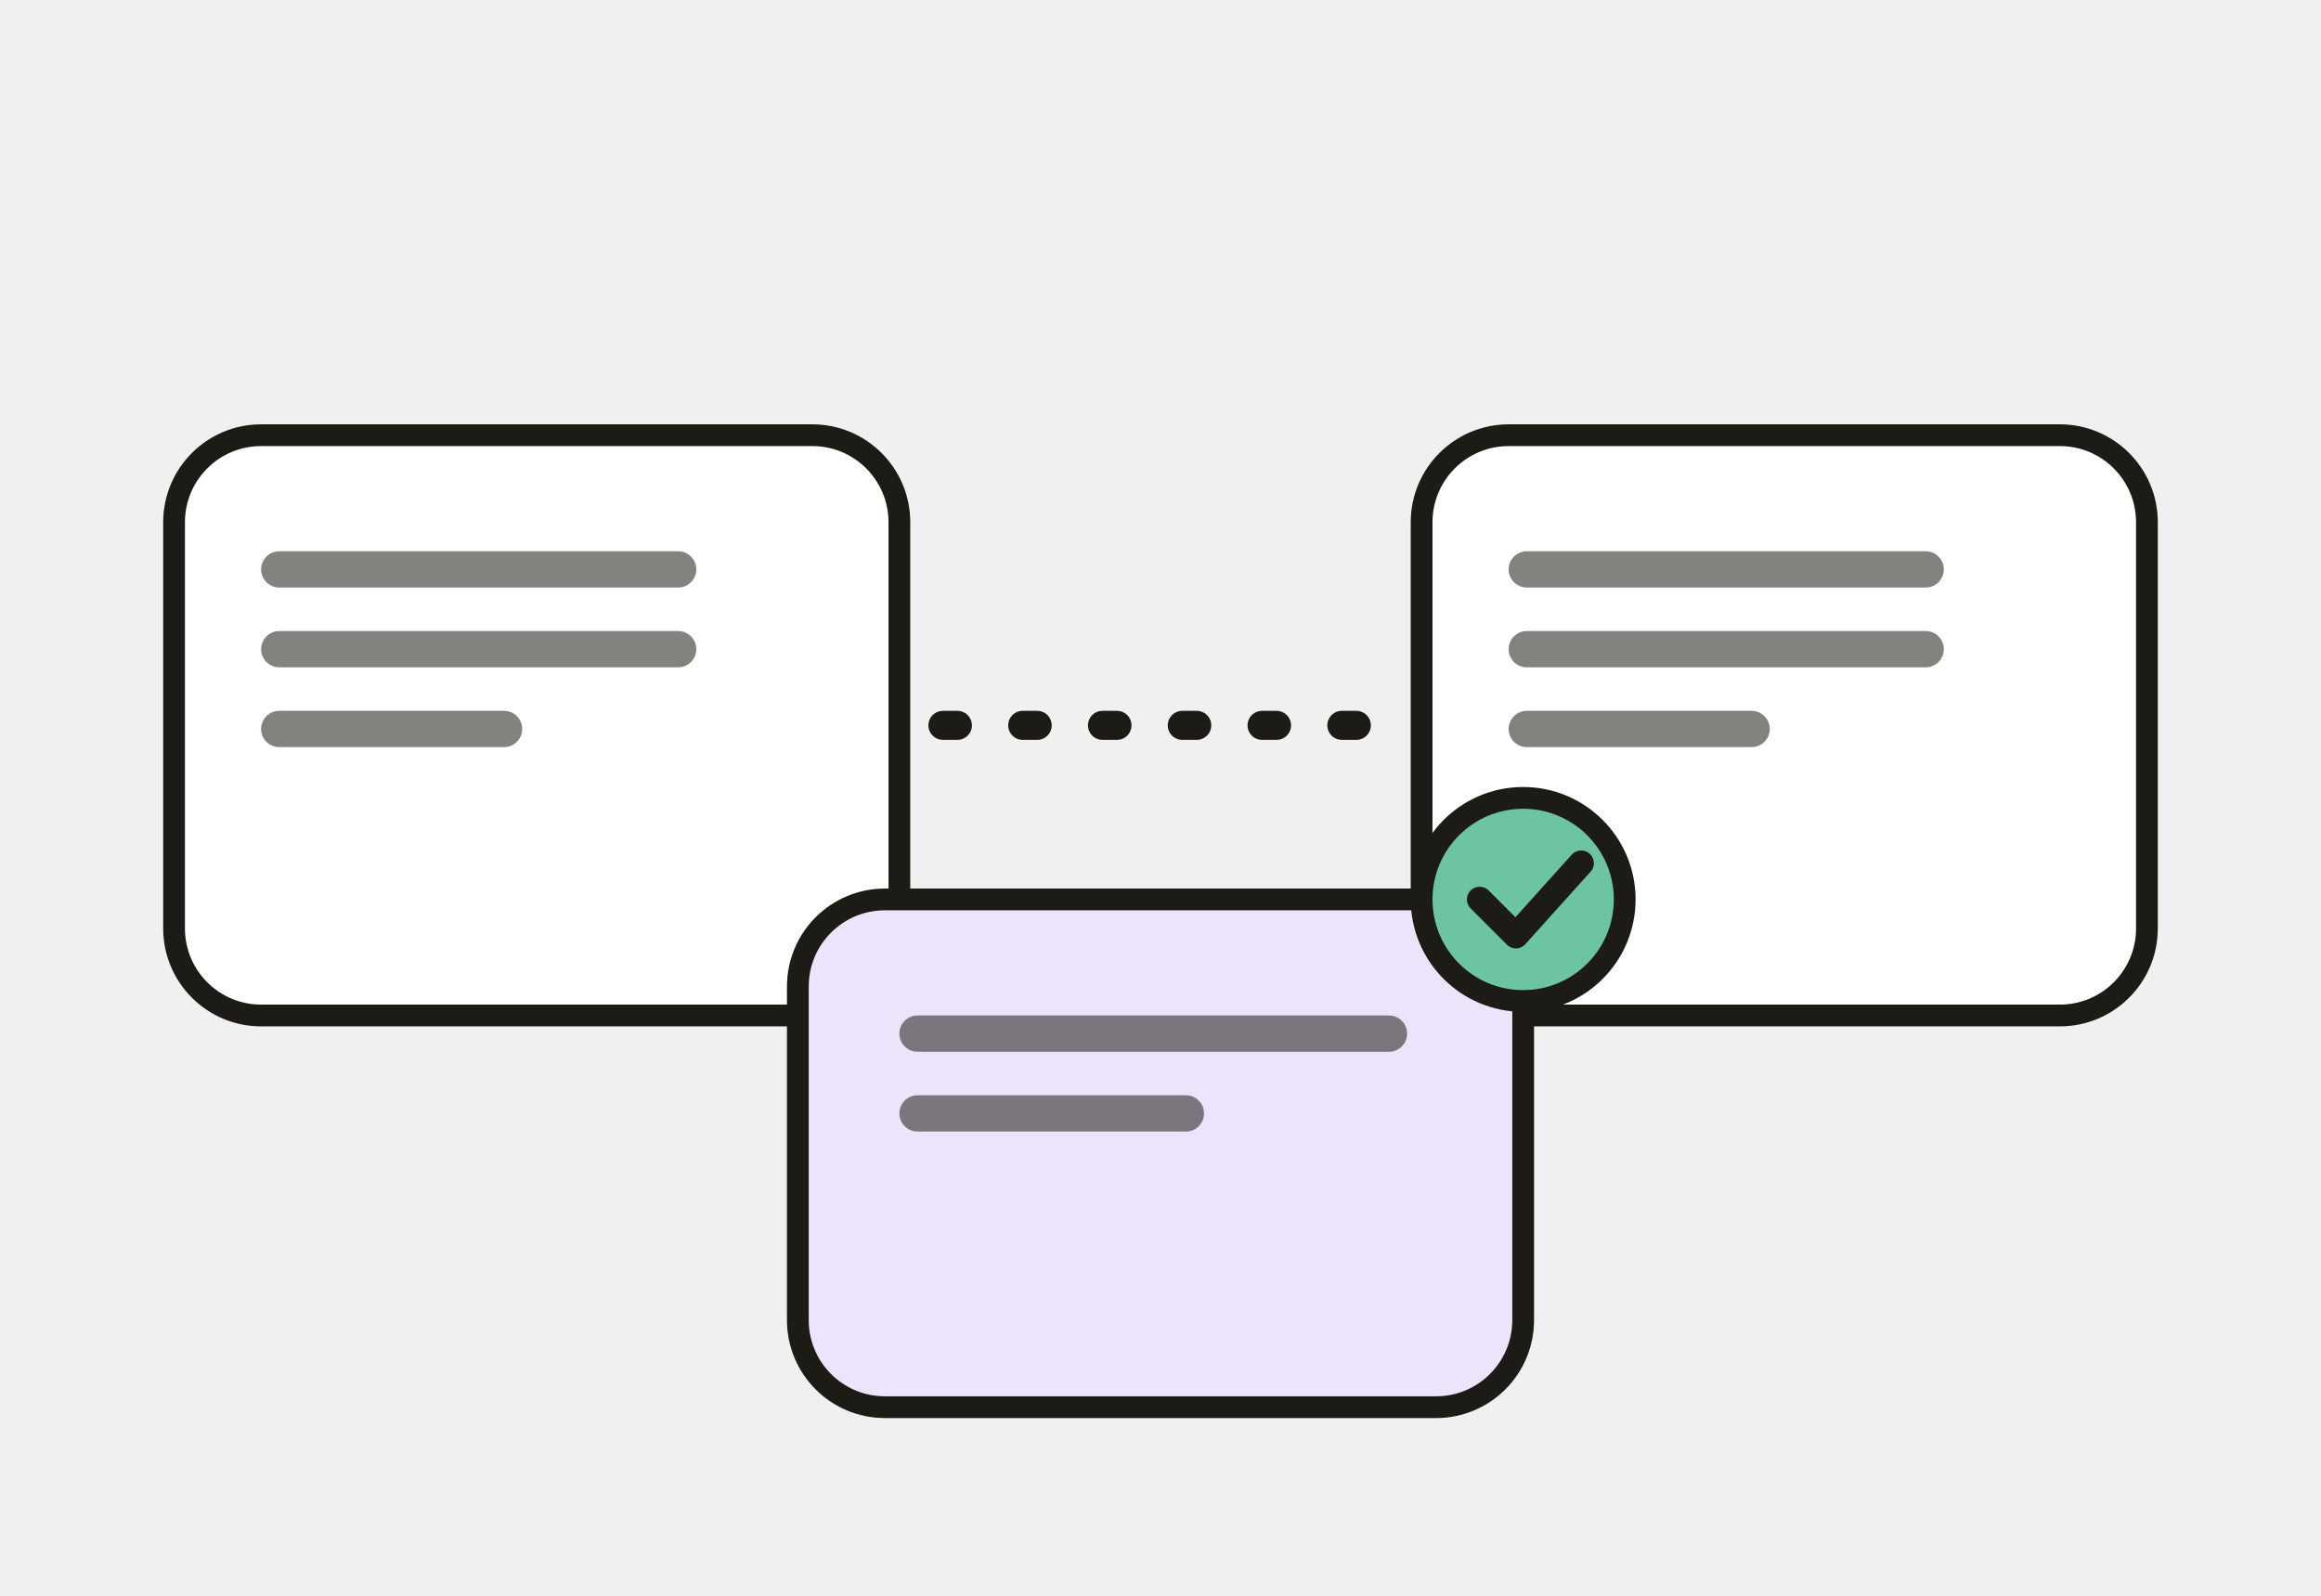
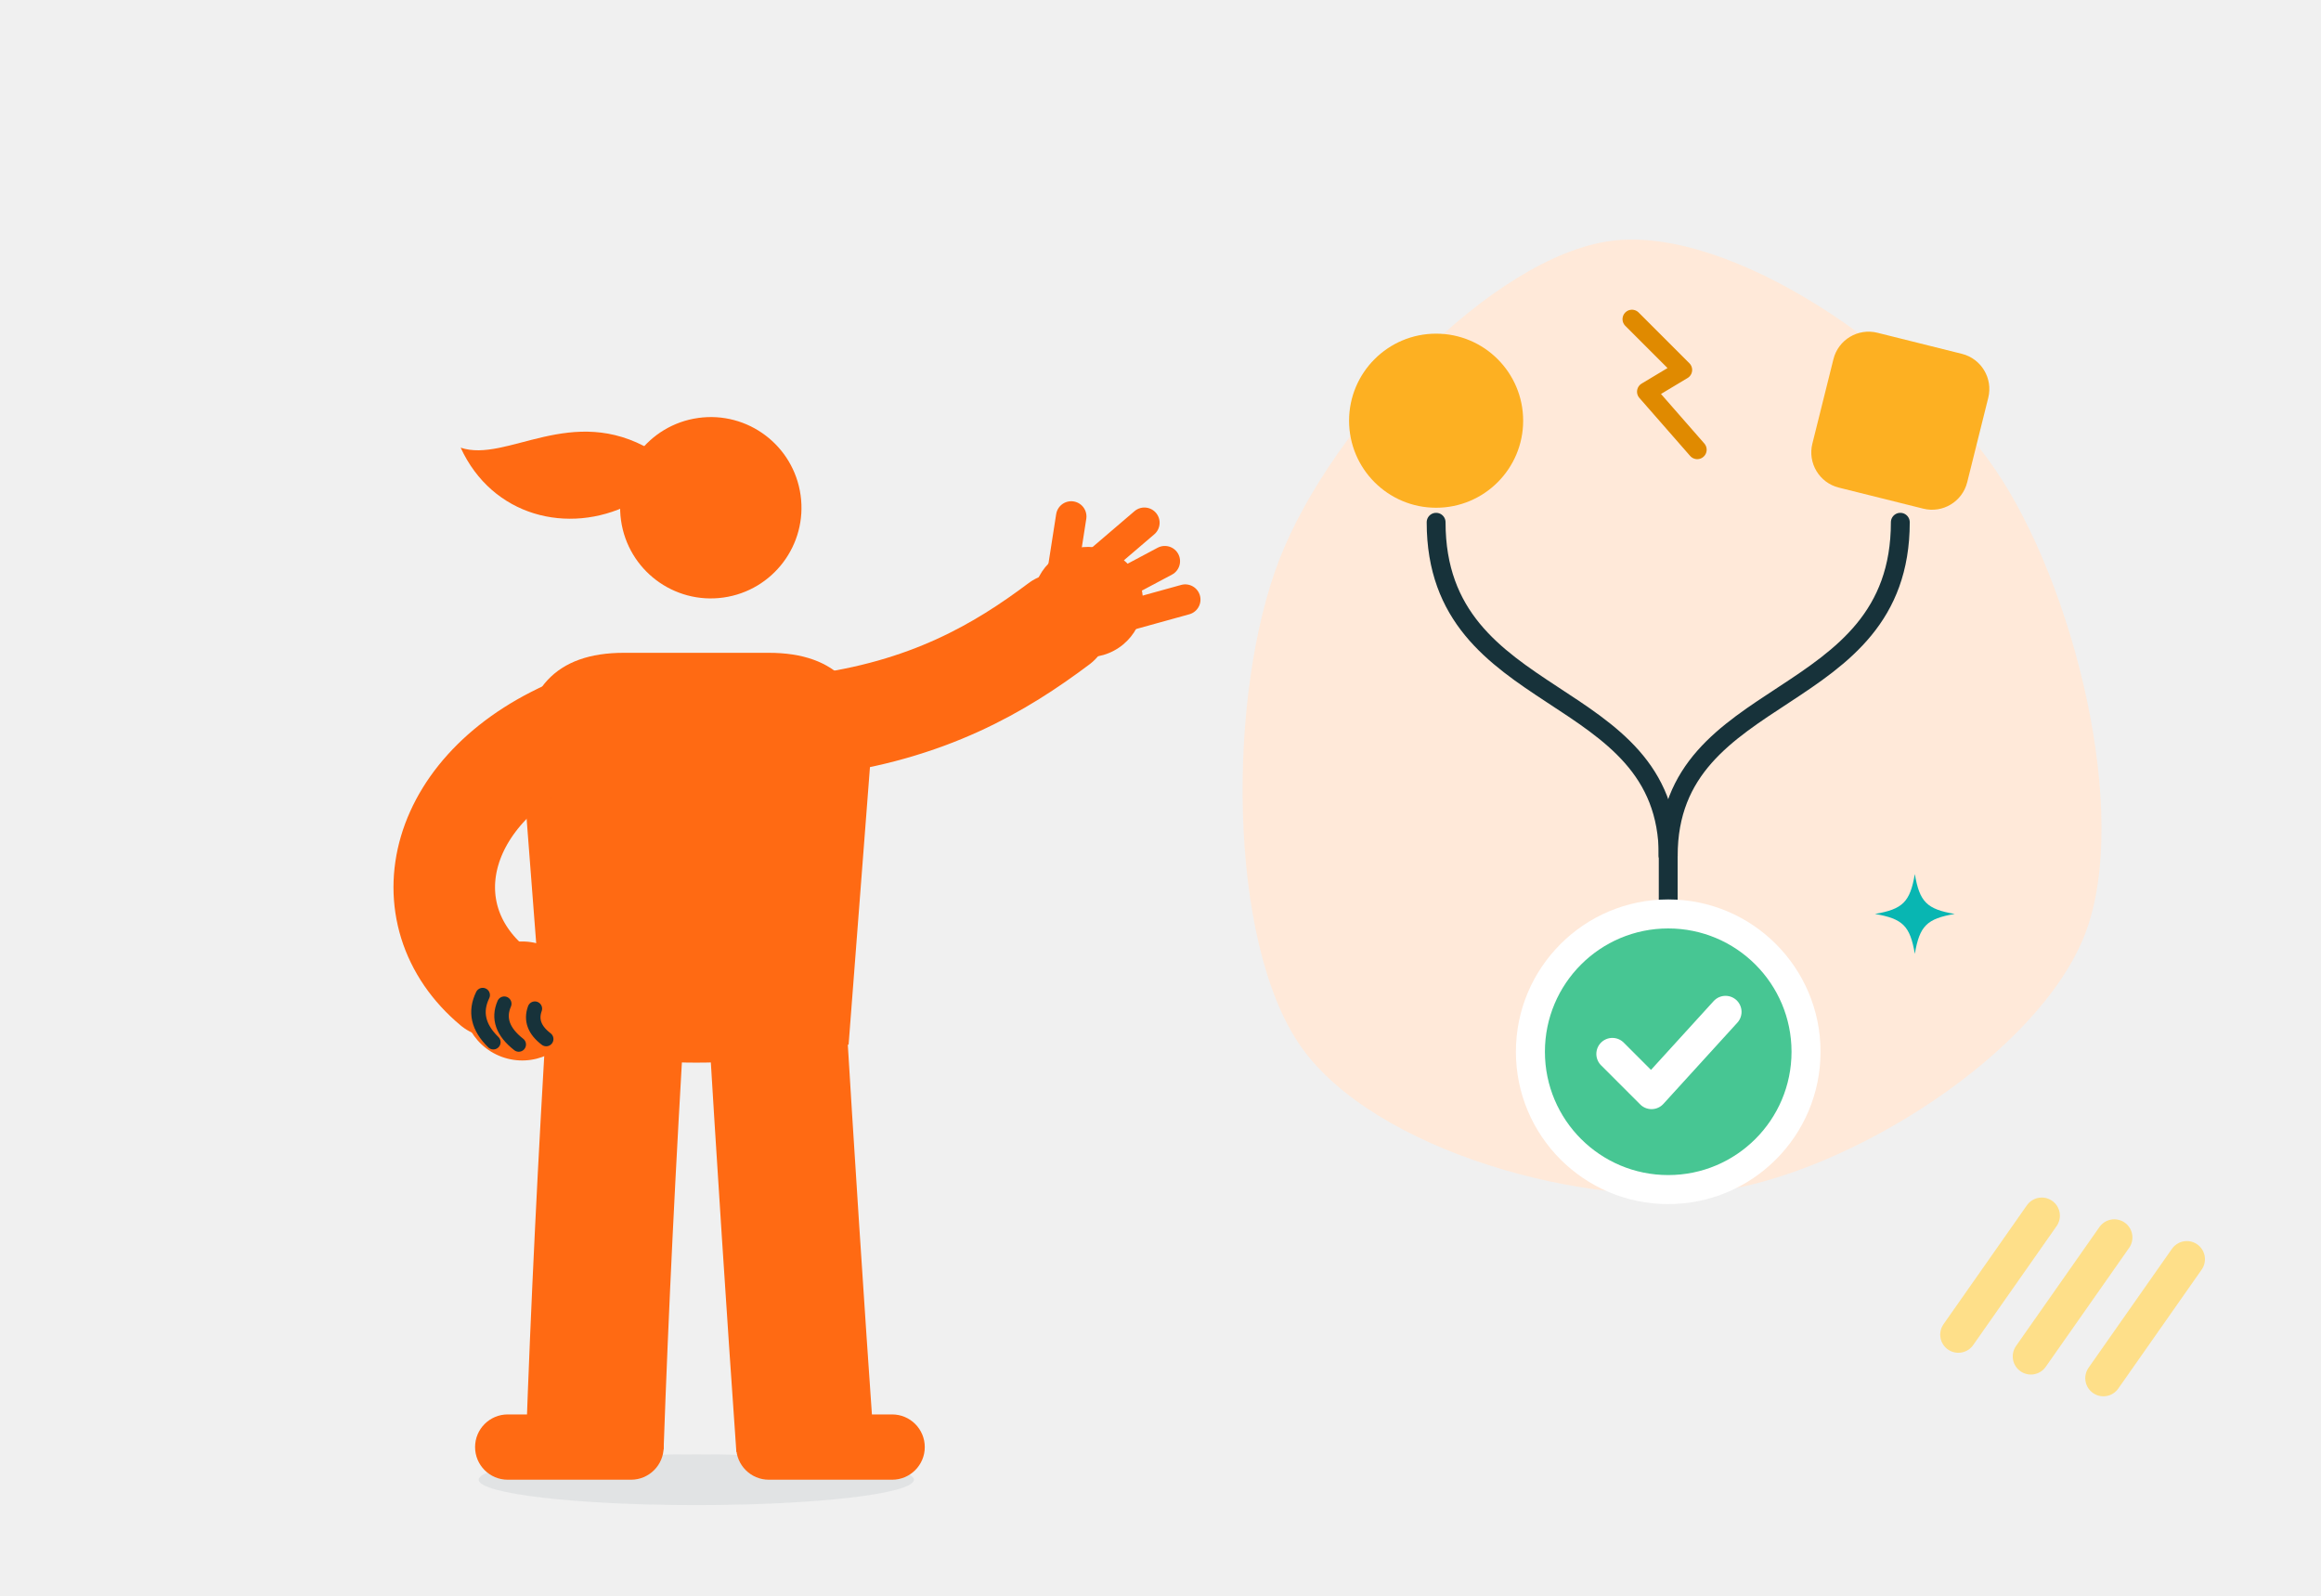
- <svg xmlns="http://www.w3.org/2000/svg" viewBox="0 0 320 220" width="320" height="220" role="img" aria-labelledby="t d">
-   <rect x="24" y="60" width="100" height="80" rx="12" fill="#FFFFFF" stroke="#1d1b16" stroke-width="3" />
-   <rect x="36" y="76" width="60" height="5" rx="2.5" fill="#1d1b16" opacity=".55" />
-   <rect x="36" y="87" width="60" height="5" rx="2.5" fill="#1d1b16" opacity=".55" />
-   <rect x="36" y="98" width="36.0" height="5" rx="2.5" fill="#1d1b16" opacity=".55" />
-   <rect x="196" y="60" width="100" height="80" rx="12" fill="#FFFFFF" stroke="#1d1b16" stroke-width="3" />
-   <rect x="208" y="76" width="60" height="5" rx="2.5" fill="#1d1b16" opacity=".55" />
-   <rect x="208" y="87" width="60" height="5" rx="2.5" fill="#1d1b16" opacity=".55" />
-   <rect x="208" y="98" width="36.0" height="5" rx="2.5" fill="#1d1b16" opacity=".55" />
-   <path d="M130 100 H190" stroke="#1d1b16" stroke-width="4" stroke-dasharray="2 9" stroke-linecap="round" />
-   <rect x="110" y="124" width="100" height="70" rx="12" fill="#EDE3FB" stroke="#1d1b16" stroke-width="3" />
-   <rect x="124" y="140" width="70" height="5" rx="2.5" fill="#1d1b16" opacity=".55" />
-   <rect x="124" y="151" width="42.0" height="5" rx="2.5" fill="#1d1b16" opacity=".55" />
-   <circle cx="210" cy="124" r="14" fill="#6CC4A1" stroke="#1d1b16" stroke-width="3" />
-   <path d="M204 124 l5 5 l9 -10" fill="none" stroke="#1d1b16" stroke-width="3.5" stroke-linecap="round" stroke-linejoin="round" />
+ <svg xmlns="http://www.w3.org/2000/svg" class="cr" viewBox="0 0 320 220" width="320" height="220" role="img" aria-labelledby="cr-t cr-d">
+   <style>.cr .up{animation:cr0 4.2s ease-in-out infinite alternate}@keyframes cr0{to{transform:translateY(-2px)}}.cr .head{animation:cr1 5.2s ease-in-out infinite alternate;transform-box:view-box;transform-origin:98.0px 82.0px}@keyframes cr1{to{transform:rotate(-5deg)}}.cr .ma{animation:cr2 3.2s ease-in-out infinite alternate}@keyframes cr2{to{transform:translateX(3px)}}.cr .mb{animation:cr3 3.2s ease-in-out infinite alternate}@keyframes cr3{to{transform:translateX(-3px)}}.cr .clash{animation:cr4 1.7s ease-in-out infinite alternate}@keyframes cr4{to{opacity:.3}}.cr .pop{animation:cr5 3.2s ease-in-out infinite alternate;transform-box:fill-box;transform-origin:center}@keyframes cr5{to{transform:scale(1.1)}}.cr .spark{animation:cr6 2.6s ease-in-out infinite alternate;transform-box:fill-box;transform-origin:center}@keyframes cr6{to{transform:scale(.6) rotate(20deg);opacity:.6}}.cr .doodle2{animation:cr7 3.4s ease-in-out infinite alternate}@keyframes cr7{to{opacity:.55}}@media (prefers-reduced-motion:reduce){.cr,.cr *{animation:none!important}}</style>
+   <path d="M287.5 128.7C281.1 145.3 255.1 161.6 237.0 164.2C219.0 166.8 189.4 158.7 179.3 144.2C169.2 129.7 169.2 95.6 176.4 77.1C183.6 58.6 205.8 35.3 222.2 33.2C238.7 31.1 264.1 48.7 275.0 64.6C285.9 80.5 293.8 112.1 287.5 128.7Z" fill="#ffe9d9" />
+   <g class="doodle2">
+     <path d="M270.0 184.0 l11.5 -16.4" fill="none" stroke="#fedf89" stroke-width="5" stroke-linecap="round" stroke-linejoin="round" />
+     <path d="M280.0 187.0 l11.5 -16.4" fill="none" stroke="#fedf89" stroke-width="5" stroke-linecap="round" stroke-linejoin="round" />
+     <path d="M290.0 190.0 l11.5 -16.4" fill="none" stroke="#fedf89" stroke-width="5" stroke-linecap="round" stroke-linejoin="round" />
+   </g>
+   <path d="M198 72C198 98 230 94 230 118" fill="none" stroke="#17323a" stroke-width="2.6" stroke-linecap="round" stroke-linejoin="round" />
+   <path d="M262 72C262 98 230 94 230 118" fill="none" stroke="#17323a" stroke-width="2.6" stroke-linecap="round" stroke-linejoin="round" />
+   <path d="M230 116V126" fill="none" stroke="#17323a" stroke-width="2.6" stroke-linecap="round" stroke-linejoin="round" />
+   <g class="clash">
+     <path d="M225 44l7 7-5 3 7 8" fill="none" stroke="#e08a00" stroke-width="2.6" stroke-linecap="round" stroke-linejoin="round" />
+   </g>
+   <g class="ma">
+     <circle cx="198" cy="58" r="12" fill="#fdb022" />
+   </g>
+   <g class="mb">
+     <rect x="251" y="47" width="22" height="22" rx="5.0" fill="#fdb022" transform="rotate(14 262.0 58.0)" />
+   </g>
+   <circle cx="230" cy="145" r="21" fill="#ffffff" />
+   <g class="pop">
+     <circle cx="230" cy="145" r="17" fill="#47c693" />
+     <path d="M222.3 145.3l5.4 5.4 10.2-11.2" fill="none" stroke="#ffffff" stroke-width="4.42" stroke-linecap="round" stroke-linejoin="round" />
+   </g>
+   <g class="spark">
+     <path transform="translate(264 126) scale(0.55)" fill="#08b6b2" d="M0-10C1.2-3 3-1.2 10 0 3 1.2 1.2 3 0 10-1.2 3-3 1.2-10 0-3-1.2-1.2-3 0-10z" />
+   </g>
+   <ellipse cx="96.0" cy="204.0" rx="30" ry="3.5" fill="#17323a" fill-opacity=".07" />
+   <g transform="translate(96 204) scale(1.0)">
+     <path d="M-11 -66Q-13 -33.0 -14 -4.5" fill="none" stroke="#ff6a13" stroke-width="19" stroke-linecap="butt" stroke-linejoin="round" />
+     <rect x="-30.5" y="-9.0" width="26" height="9" rx="4.5" fill="#ff6a13" />
+     <path d="M11 -66Q13 -33.0 15 -4.5" fill="none" stroke="#ff6a13" stroke-width="19" stroke-linecap="butt" stroke-linejoin="round" />
+     <rect x="5.5" y="-9.0" width="26" height="9" rx="4.5" fill="#ff6a13" />
+   </g>
+   <g class="up">
+     <g transform="translate(96 204) scale(1.0)">
+       <path d="M16 -104C32 -106 42 -112 50 -118" fill="none" stroke="#ff6a13" stroke-width="14" stroke-linecap="round" stroke-linejoin="round" />
+       <g transform="translate(54 -121) rotate(62)">
+         <path d="M-4 -3l-2.0 -9" fill="none" stroke="#ff6a13" stroke-width="4.2" stroke-linecap="round" stroke-linejoin="round" />
+         <path d="M0 -3l0.0 -9" fill="none" stroke="#ff6a13" stroke-width="4.2" stroke-linecap="round" stroke-linejoin="round" />
+         <path d="M4 -3l2.0 -9" fill="none" stroke="#ff6a13" stroke-width="4.2" stroke-linecap="round" stroke-linejoin="round" />
+         <path d="M-5.5 1l-6 -4.5" fill="none" stroke="#ff6a13" stroke-width="4.2" stroke-linecap="round" stroke-linejoin="round" />
+         <circle r="7.6" fill="#ff6a13" />
+       </g>
+       <path d="M-24 -99Q-24 -114 -10 -114H10Q24 -114 24 -99L21 -60Q0 -55 -21 -60Z" fill="#ff6a13" />
+     </g>
+     <g class="head">
+       <g transform="translate(96 204) scale(1.0)">
+         <g transform="translate(2 -134) rotate(-8)">
+           <circle r="12.5" fill="#ff6a13" />
+           <path d="M-7 -9C-17 -17 -27 -10 -33 -13C-30 -3 -20 1 -11 -2Z" fill="#ff6a13" />
+         </g>
+       </g>
+     </g>
+     <g transform="translate(96 204) scale(1.0)">
+       <path d="M-16 -104C-36 -96 -40 -78 -28 -68" fill="none" stroke="#ff6a13" stroke-width="14" stroke-linecap="round" stroke-linejoin="round" />
+       <g transform="translate(-24 -66) rotate(200)">
+         <circle r="8.2" fill="#ff6a13" />
+         <path d="M-1.6-5.8q4 1.3 3.8 4.6M1.8-6.7q4 1.8 3.6 5.6M-4.9-3.8q2.9 0.9 2.9 3.4" fill="none" stroke="#17323a" stroke-width="2.0" stroke-linecap="round" stroke-linejoin="round" />
+       </g>
+     </g>
+   </g>
</svg>
